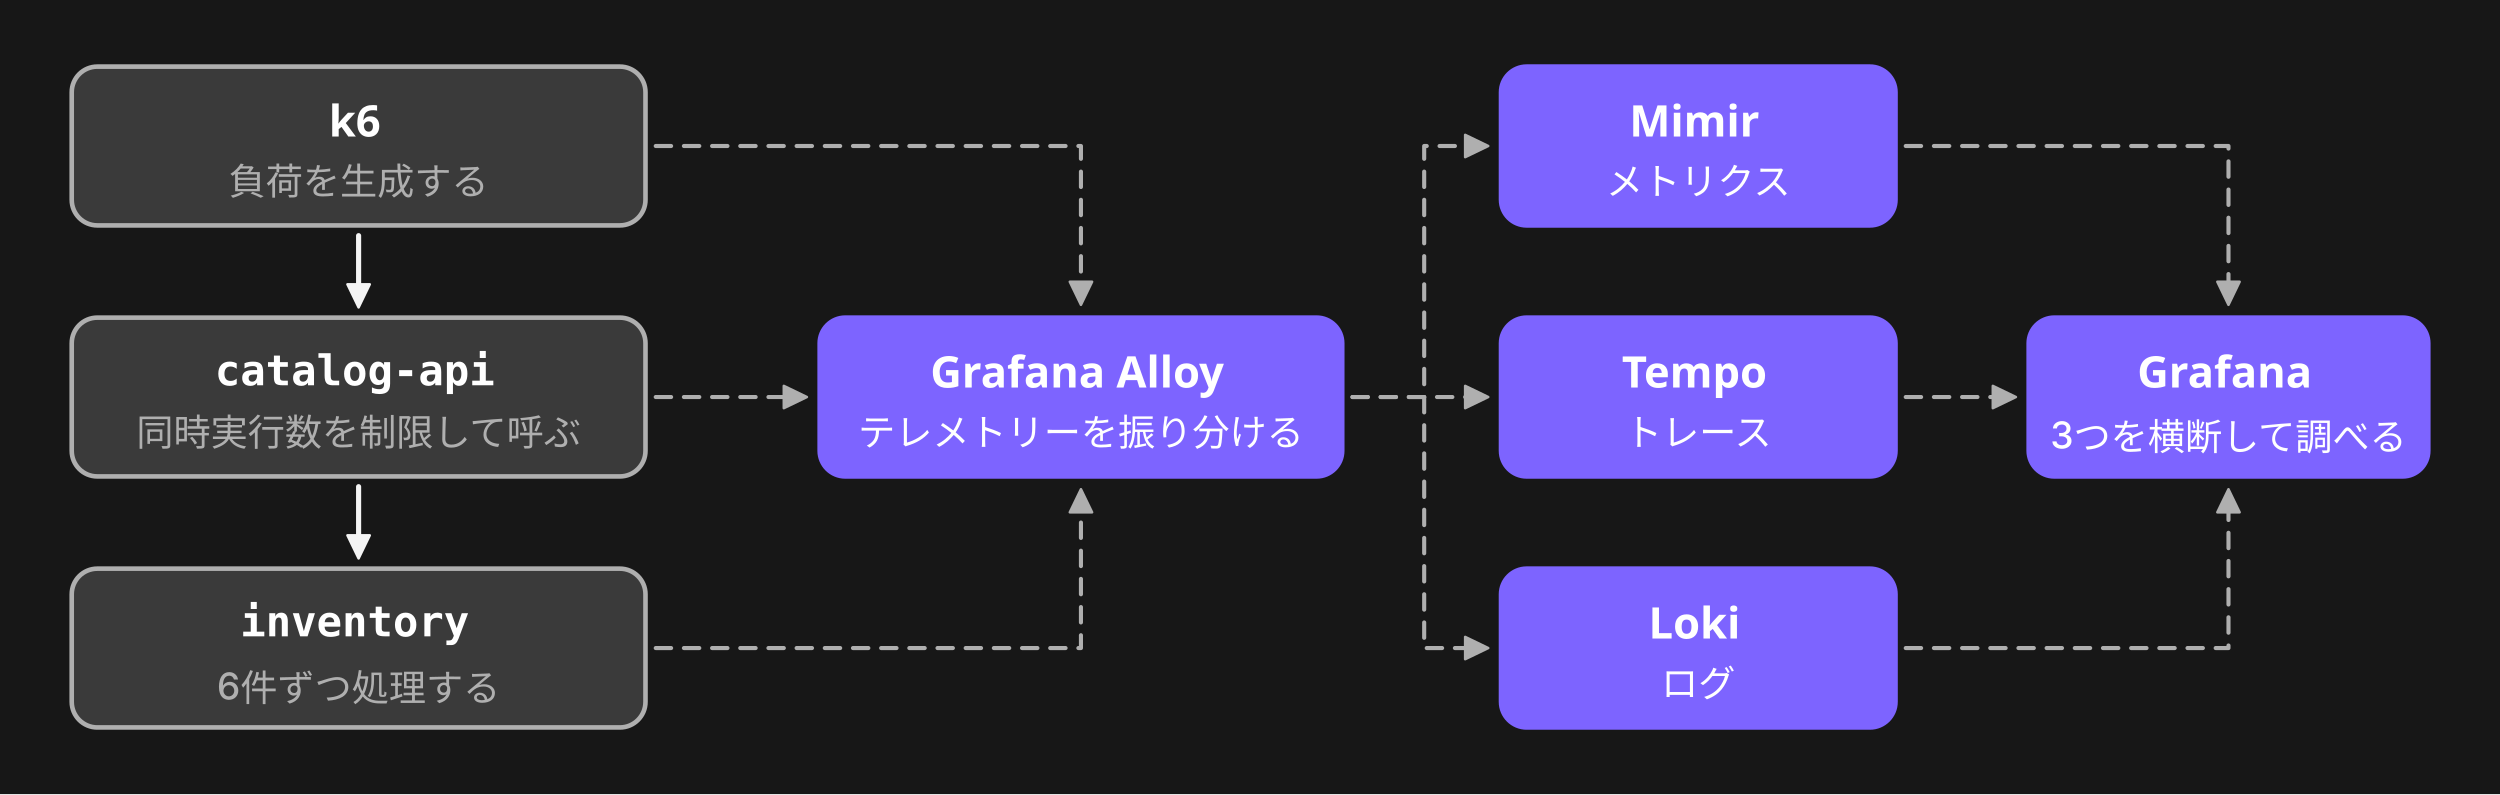
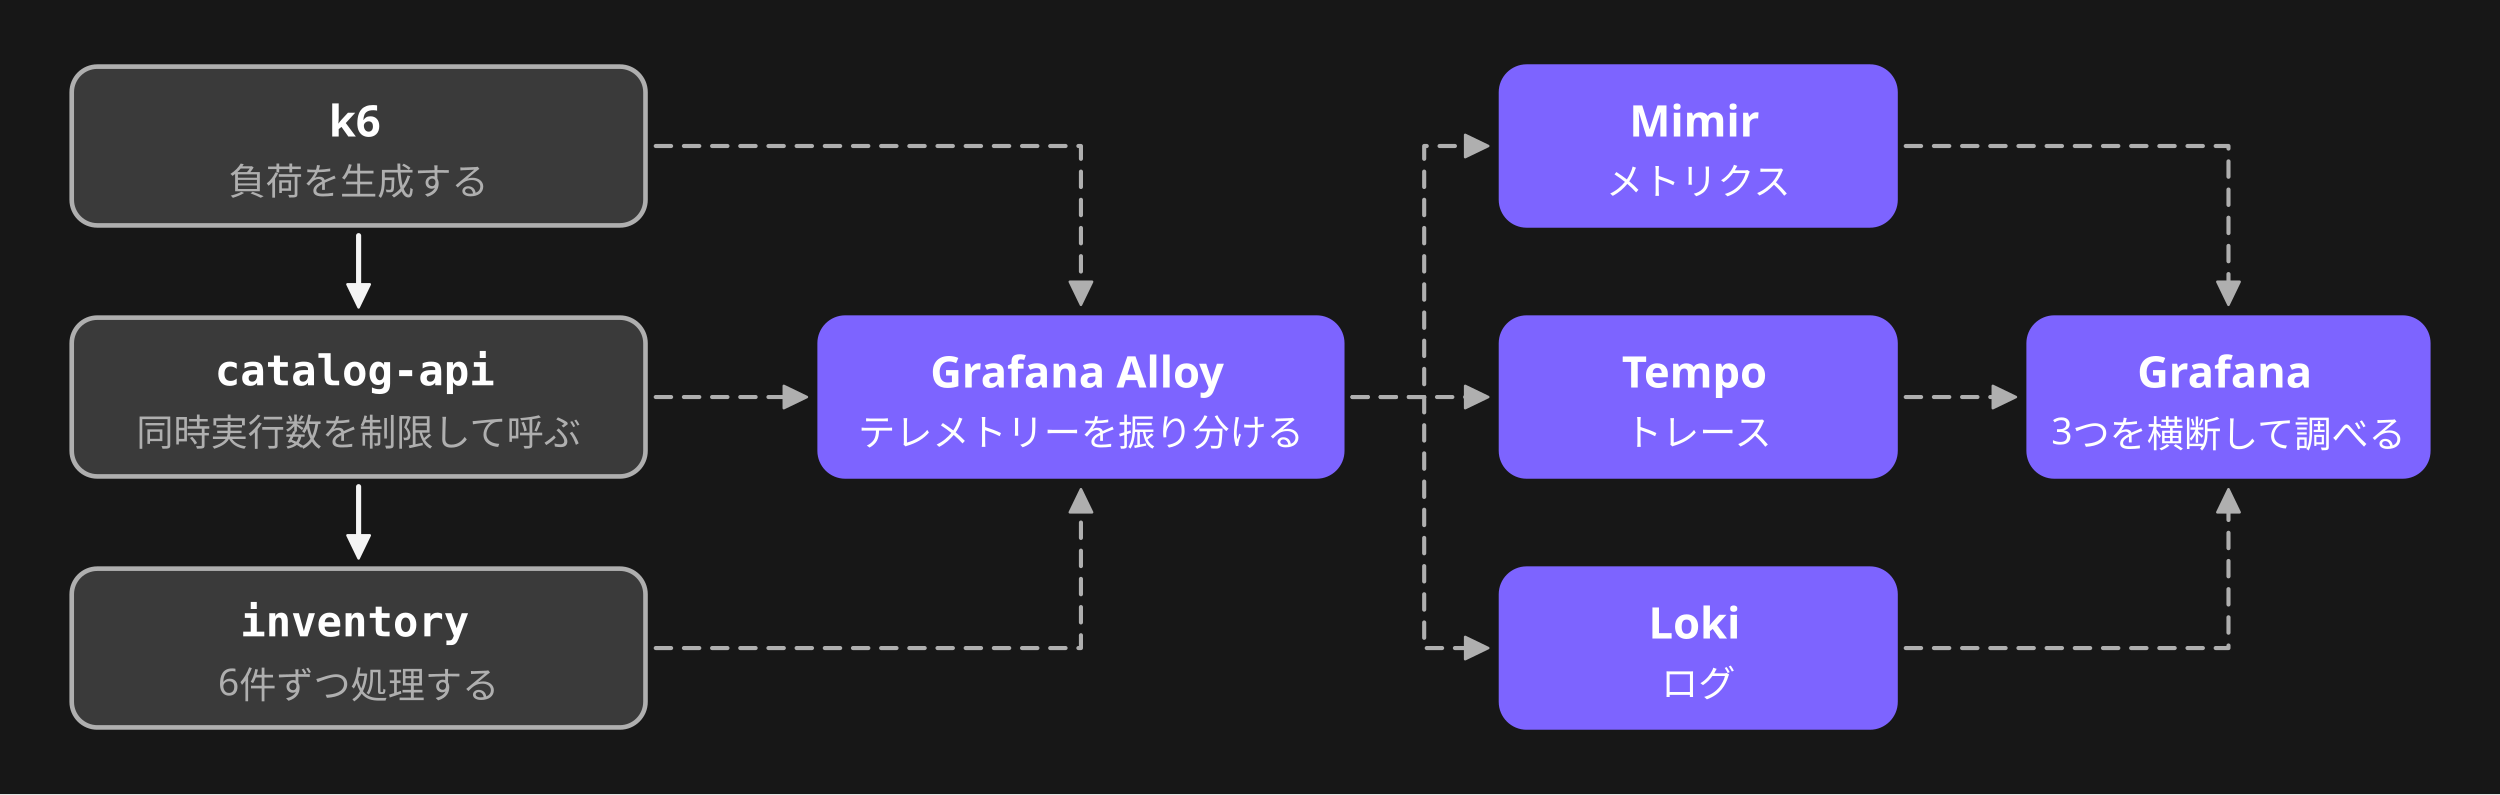
<svg xmlns="http://www.w3.org/2000/svg" viewBox="0 0 976 310" width="976" height="310">
  <style>
    text { font-feature-settings: 'palt' 1; }
    .mono { font-variant-ligatures: none; font-feature-settings: 'liga' 0, 'calt' 0; }
  </style>
  <rect data-bg="canvas" x="0" y="0" width="976" height="310" fill="#171717" />
  <g transform="translate(28, 26)">
    <rect data-role="node" x="0" y="0" width="224" height="62" rx="10" stroke="#AFAFAF" stroke-width="1.8" stroke-linecap="round" stroke-linejoin="round" fill="#3A3A3A" />
    <text text-anchor="middle" dominant-baseline="central" data-box="0,0,224,62">
      <tspan x="112" y="20.7">
-         <tspan font-family="Poppins, 'IBM Plex Sans JP', sans-serif" font-size="17" font-weight="700" fill="#FFFFFF">k6</tspan>
+         <tspan font-family="'IBM Plex Sans', 'IBM Plex Sans JP', sans-serif" font-size="17" font-weight="700" fill="#FFFFFF">k6</tspan>
      </tspan>
      <tspan x="112" y="43.7">
-         <tspan font-family="Inter, 'IBM Plex Sans JP', sans-serif" font-size="14.5" font-weight="500" fill="#AFAFAF">負荷を生成する</tspan>
+         <tspan font-family="'IBM Plex Sans', 'IBM Plex Sans JP', sans-serif" font-size="14.5" font-weight="500" fill="#AFAFAF">負荷を生成する</tspan>
      </tspan>
    </text>
    <rect data-role="node" x="0" y="98" width="224" height="62" rx="10" stroke="#AFAFAF" stroke-width="1.8" stroke-linecap="round" stroke-linejoin="round" fill="#3A3A3A" />
    <text text-anchor="middle" dominant-baseline="central" data-box="0,98,224,62">
      <tspan x="112" y="118.7">
        <tspan font-family="'IBM Plex Mono', ui-monospace, monospace" font-size="16.5" font-weight="600" fill="#FFFFFF" class="mono">catalog-api</tspan>
      </tspan>
      <tspan x="112" y="141.7">
-         <tspan font-family="Inter, 'IBM Plex Sans JP', sans-serif" font-size="14.5" font-weight="500" fill="#AFAFAF">同時実行数を制限して呼ぶ</tspan>
+         <tspan font-family="'IBM Plex Sans', 'IBM Plex Sans JP', sans-serif" font-size="14.5" font-weight="500" fill="#AFAFAF">同時実行数を制限して呼ぶ</tspan>
      </tspan>
    </text>
    <rect data-role="node" x="0" y="196" width="224" height="62" rx="10" stroke="#AFAFAF" stroke-width="1.8" stroke-linecap="round" stroke-linejoin="round" fill="#3A3A3A" />
    <text text-anchor="middle" dominant-baseline="central" data-box="0,196,224,62">
      <tspan x="112" y="216.7">
        <tspan font-family="'IBM Plex Mono', ui-monospace, monospace" font-size="16.5" font-weight="600" fill="#FFFFFF" class="mono">inventory</tspan>
      </tspan>
      <tspan x="112" y="239.7">
-         <tspan font-family="Inter, 'IBM Plex Sans JP', sans-serif" font-size="14.5" font-weight="500" fill="#AFAFAF">6件ずつ処理する</tspan>
+         <tspan font-family="'IBM Plex Sans', 'IBM Plex Sans JP', sans-serif" font-size="14.5" font-weight="500" fill="#AFAFAF">6件ずつ処理する</tspan>
      </tspan>
    </text>
    <line x1="112" y1="66" x2="112" y2="86" stroke="#F4F4F4" stroke-width="2" stroke-linecap="round" stroke-linejoin="round" fill="none" />
    <polygon points="112,94 107.65,85 116.35,85" stroke="#F4F4F4" stroke-width="1" stroke-linecap="round" stroke-linejoin="round" fill="#F4F4F4" />
    <line x1="112" y1="164" x2="112" y2="184" stroke="#F4F4F4" stroke-width="2" stroke-linecap="round" stroke-linejoin="round" fill="none" />
    <polygon points="112,192 107.65,183 116.35,183" stroke="#F4F4F4" stroke-width="1" stroke-linecap="round" stroke-linejoin="round" fill="#F4F4F4" />
    <rect data-role="node" x="292" y="98" width="204" height="62" rx="10" stroke="#7D64FF" stroke-width="1.8" stroke-linecap="round" stroke-linejoin="round" fill="#7D64FF" />
    <text text-anchor="middle" dominant-baseline="central" data-box="292,98,204,62">
      <tspan x="394" y="118.7">
-         <tspan font-family="Poppins, 'IBM Plex Sans JP', sans-serif" font-size="17" font-weight="700" fill="#FFFFFF">Grafana Alloy</tspan>
+         <tspan font-family="'IBM Plex Sans', 'IBM Plex Sans JP', sans-serif" font-size="17" font-weight="700" fill="#FFFFFF">Grafana Alloy</tspan>
      </tspan>
      <tspan x="394" y="141.7">
-         <tspan font-family="Inter, 'IBM Plex Sans JP', sans-serif" font-size="14.5" font-weight="500" fill="#FFFFFF">テレメトリーを振り分ける</tspan>
+         <tspan font-family="'IBM Plex Sans', 'IBM Plex Sans JP', sans-serif" font-size="14.5" font-weight="500" fill="#FFFFFF">テレメトリーを振り分ける</tspan>
      </tspan>
    </text>
    <rect data-role="node" x="558" y="0" width="154" height="62" rx="10" stroke="#7D64FF" stroke-width="1.8" stroke-linecap="round" stroke-linejoin="round" fill="#7D64FF" />
    <text text-anchor="middle" dominant-baseline="central" data-box="558,0,154,62">
      <tspan x="635" y="20.7">
-         <tspan font-family="Poppins, 'IBM Plex Sans JP', sans-serif" font-size="17" font-weight="700" fill="#FFFFFF">Mimir</tspan>
+         <tspan font-family="'IBM Plex Sans', 'IBM Plex Sans JP', sans-serif" font-size="17" font-weight="700" fill="#FFFFFF">Mimir</tspan>
      </tspan>
      <tspan x="635" y="43.7">
-         <tspan font-family="Inter, 'IBM Plex Sans JP', sans-serif" font-size="14.5" font-weight="500" fill="#FFFFFF">メトリクス</tspan>
+         <tspan font-family="'IBM Plex Sans', 'IBM Plex Sans JP', sans-serif" font-size="14.5" font-weight="500" fill="#FFFFFF">メトリクス</tspan>
      </tspan>
    </text>
    <rect data-role="node" x="558" y="98" width="154" height="62" rx="10" stroke="#7D64FF" stroke-width="1.8" stroke-linecap="round" stroke-linejoin="round" fill="#7D64FF" />
    <text text-anchor="middle" dominant-baseline="central" data-box="558,98,154,62">
      <tspan x="635" y="118.7">
-         <tspan font-family="Poppins, 'IBM Plex Sans JP', sans-serif" font-size="17" font-weight="700" fill="#FFFFFF">Tempo</tspan>
+         <tspan font-family="'IBM Plex Sans', 'IBM Plex Sans JP', sans-serif" font-size="17" font-weight="700" fill="#FFFFFF">Tempo</tspan>
      </tspan>
      <tspan x="635" y="141.7">
-         <tspan font-family="Inter, 'IBM Plex Sans JP', sans-serif" font-size="14.5" font-weight="500" fill="#FFFFFF">トレース</tspan>
+         <tspan font-family="'IBM Plex Sans', 'IBM Plex Sans JP', sans-serif" font-size="14.5" font-weight="500" fill="#FFFFFF">トレース</tspan>
      </tspan>
    </text>
    <rect data-role="node" x="558" y="196" width="154" height="62" rx="10" stroke="#7D64FF" stroke-width="1.8" stroke-linecap="round" stroke-linejoin="round" fill="#7D64FF" />
    <text text-anchor="middle" dominant-baseline="central" data-box="558,196,154,62">
      <tspan x="635" y="216.7">
-         <tspan font-family="Poppins, 'IBM Plex Sans JP', sans-serif" font-size="17" font-weight="700" fill="#FFFFFF">Loki</tspan>
+         <tspan font-family="'IBM Plex Sans', 'IBM Plex Sans JP', sans-serif" font-size="17" font-weight="700" fill="#FFFFFF">Loki</tspan>
      </tspan>
      <tspan x="635" y="239.7">
-         <tspan font-family="Inter, 'IBM Plex Sans JP', sans-serif" font-size="14.5" font-weight="500" fill="#FFFFFF">ログ</tspan>
+         <tspan font-family="'IBM Plex Sans', 'IBM Plex Sans JP', sans-serif" font-size="14.5" font-weight="500" fill="#FFFFFF">ログ</tspan>
      </tspan>
    </text>
    <rect data-role="node" x="764" y="98" width="156" height="62" rx="10" stroke="#7D64FF" stroke-width="1.8" stroke-linecap="round" stroke-linejoin="round" fill="#7D64FF" />
    <text text-anchor="middle" dominant-baseline="central" data-box="764,98,156,62">
      <tspan x="842" y="118.7">
-         <tspan font-family="Poppins, 'IBM Plex Sans JP', sans-serif" font-size="17" font-weight="700" fill="#FFFFFF">Grafana</tspan>
+         <tspan font-family="'IBM Plex Sans', 'IBM Plex Sans JP', sans-serif" font-size="17" font-weight="700" fill="#FFFFFF">Grafana</tspan>
      </tspan>
      <tspan x="842" y="141.7">
-         <tspan font-family="Inter, 'IBM Plex Sans JP', sans-serif" font-size="14.5" font-weight="500" fill="#FFFFFF">3つを横断して調べる</tspan>
+         <tspan font-family="'IBM Plex Sans', 'IBM Plex Sans JP', sans-serif" font-size="14.5" font-weight="500" fill="#FFFFFF">3つを横断して調べる</tspan>
      </tspan>
    </text>
    <polyline points="228,31 394,31 394,85" stroke="#AFAFAF" stroke-width="1.6" stroke-linecap="round" stroke-linejoin="round" fill="none" stroke-dasharray="6 5" />
    <polygon points="394,93 389.65,84 398.35,84" stroke="#AFAFAF" stroke-width="1" stroke-linecap="round" stroke-linejoin="round" fill="#AFAFAF" />
    <polyline points="228,129 279,129" stroke="#AFAFAF" stroke-width="1.6" stroke-linecap="round" stroke-linejoin="round" fill="none" stroke-dasharray="6 5" />
    <polygon points="287,129 278,133.35 278,124.65" stroke="#AFAFAF" stroke-width="1" stroke-linecap="round" stroke-linejoin="round" fill="#AFAFAF" />
    <polyline points="228,227 394,227 394,173" stroke="#AFAFAF" stroke-width="1.6" stroke-linecap="round" stroke-linejoin="round" fill="none" stroke-dasharray="6 5" />
    <polygon points="394,165 398.35,174 389.65,174" stroke="#AFAFAF" stroke-width="1" stroke-linecap="round" stroke-linejoin="round" fill="#AFAFAF" />
    <polyline points="500,129 528,129 528,31 545,31" stroke="#AFAFAF" stroke-width="1.6" stroke-linecap="round" stroke-linejoin="round" fill="none" stroke-dasharray="6 5" />
    <polygon points="553,31 544,35.35 544,26.65" stroke="#AFAFAF" stroke-width="1" stroke-linecap="round" stroke-linejoin="round" fill="#AFAFAF" />
    <polyline points="500,129 545,129" stroke="#AFAFAF" stroke-width="1.6" stroke-linecap="round" stroke-linejoin="round" fill="none" stroke-dasharray="6 5" />
    <polygon points="553,129 544,133.35 544,124.65" stroke="#AFAFAF" stroke-width="1" stroke-linecap="round" stroke-linejoin="round" fill="#AFAFAF" />
    <polyline points="528,129 528,227 545,227" stroke="#AFAFAF" stroke-width="1.6" stroke-linecap="round" stroke-linejoin="round" fill="none" stroke-dasharray="6 5" />
    <polygon points="553,227 544,231.35 544,222.65" stroke="#AFAFAF" stroke-width="1" stroke-linecap="round" stroke-linejoin="round" fill="#AFAFAF" />
    <polyline points="716,31 842,31 842,85" stroke="#AFAFAF" stroke-width="1.6" stroke-linecap="round" stroke-linejoin="round" fill="none" stroke-dasharray="6 5" />
    <polygon points="842,93 837.65,84 846.35,84" stroke="#AFAFAF" stroke-width="1" stroke-linecap="round" stroke-linejoin="round" fill="#AFAFAF" />
    <polyline points="716,129 751,129" stroke="#AFAFAF" stroke-width="1.6" stroke-linecap="round" stroke-linejoin="round" fill="none" stroke-dasharray="6 5" />
    <polygon points="759,129 750,133.35 750,124.65" stroke="#AFAFAF" stroke-width="1" stroke-linecap="round" stroke-linejoin="round" fill="#AFAFAF" />
    <polyline points="716,227 842,227 842,173" stroke="#AFAFAF" stroke-width="1.6" stroke-linecap="round" stroke-linejoin="round" fill="none" stroke-dasharray="6 5" />
    <polygon points="842,165 846.35,174 837.65,174" stroke="#AFAFAF" stroke-width="1" stroke-linecap="round" stroke-linejoin="round" fill="#AFAFAF" />
  </g>
</svg>
